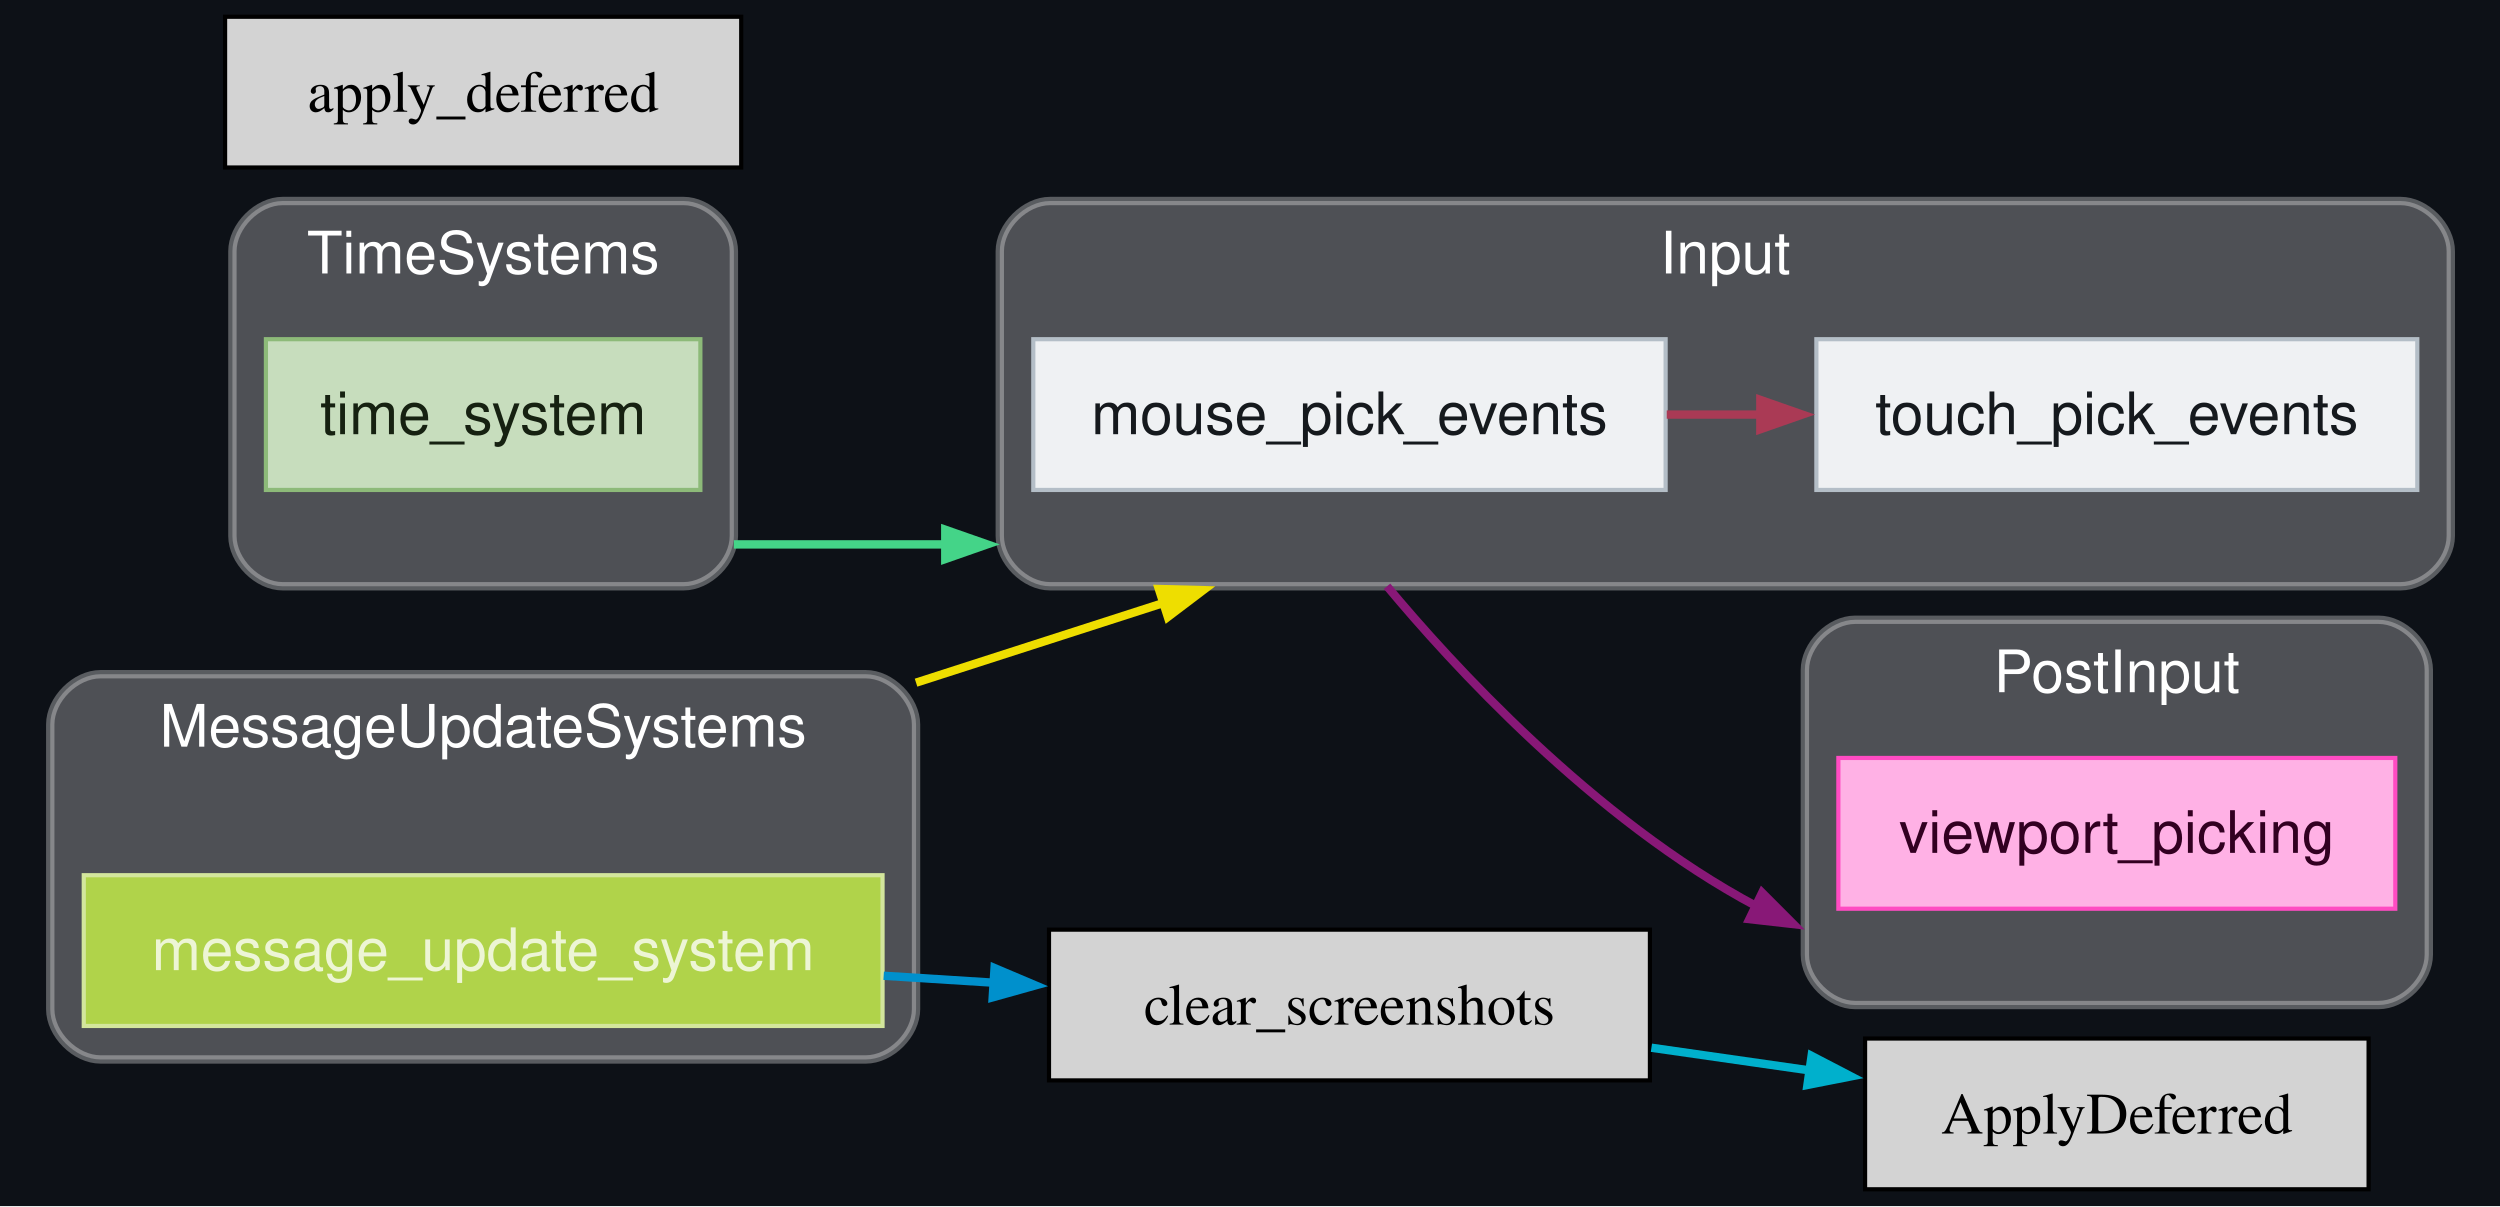
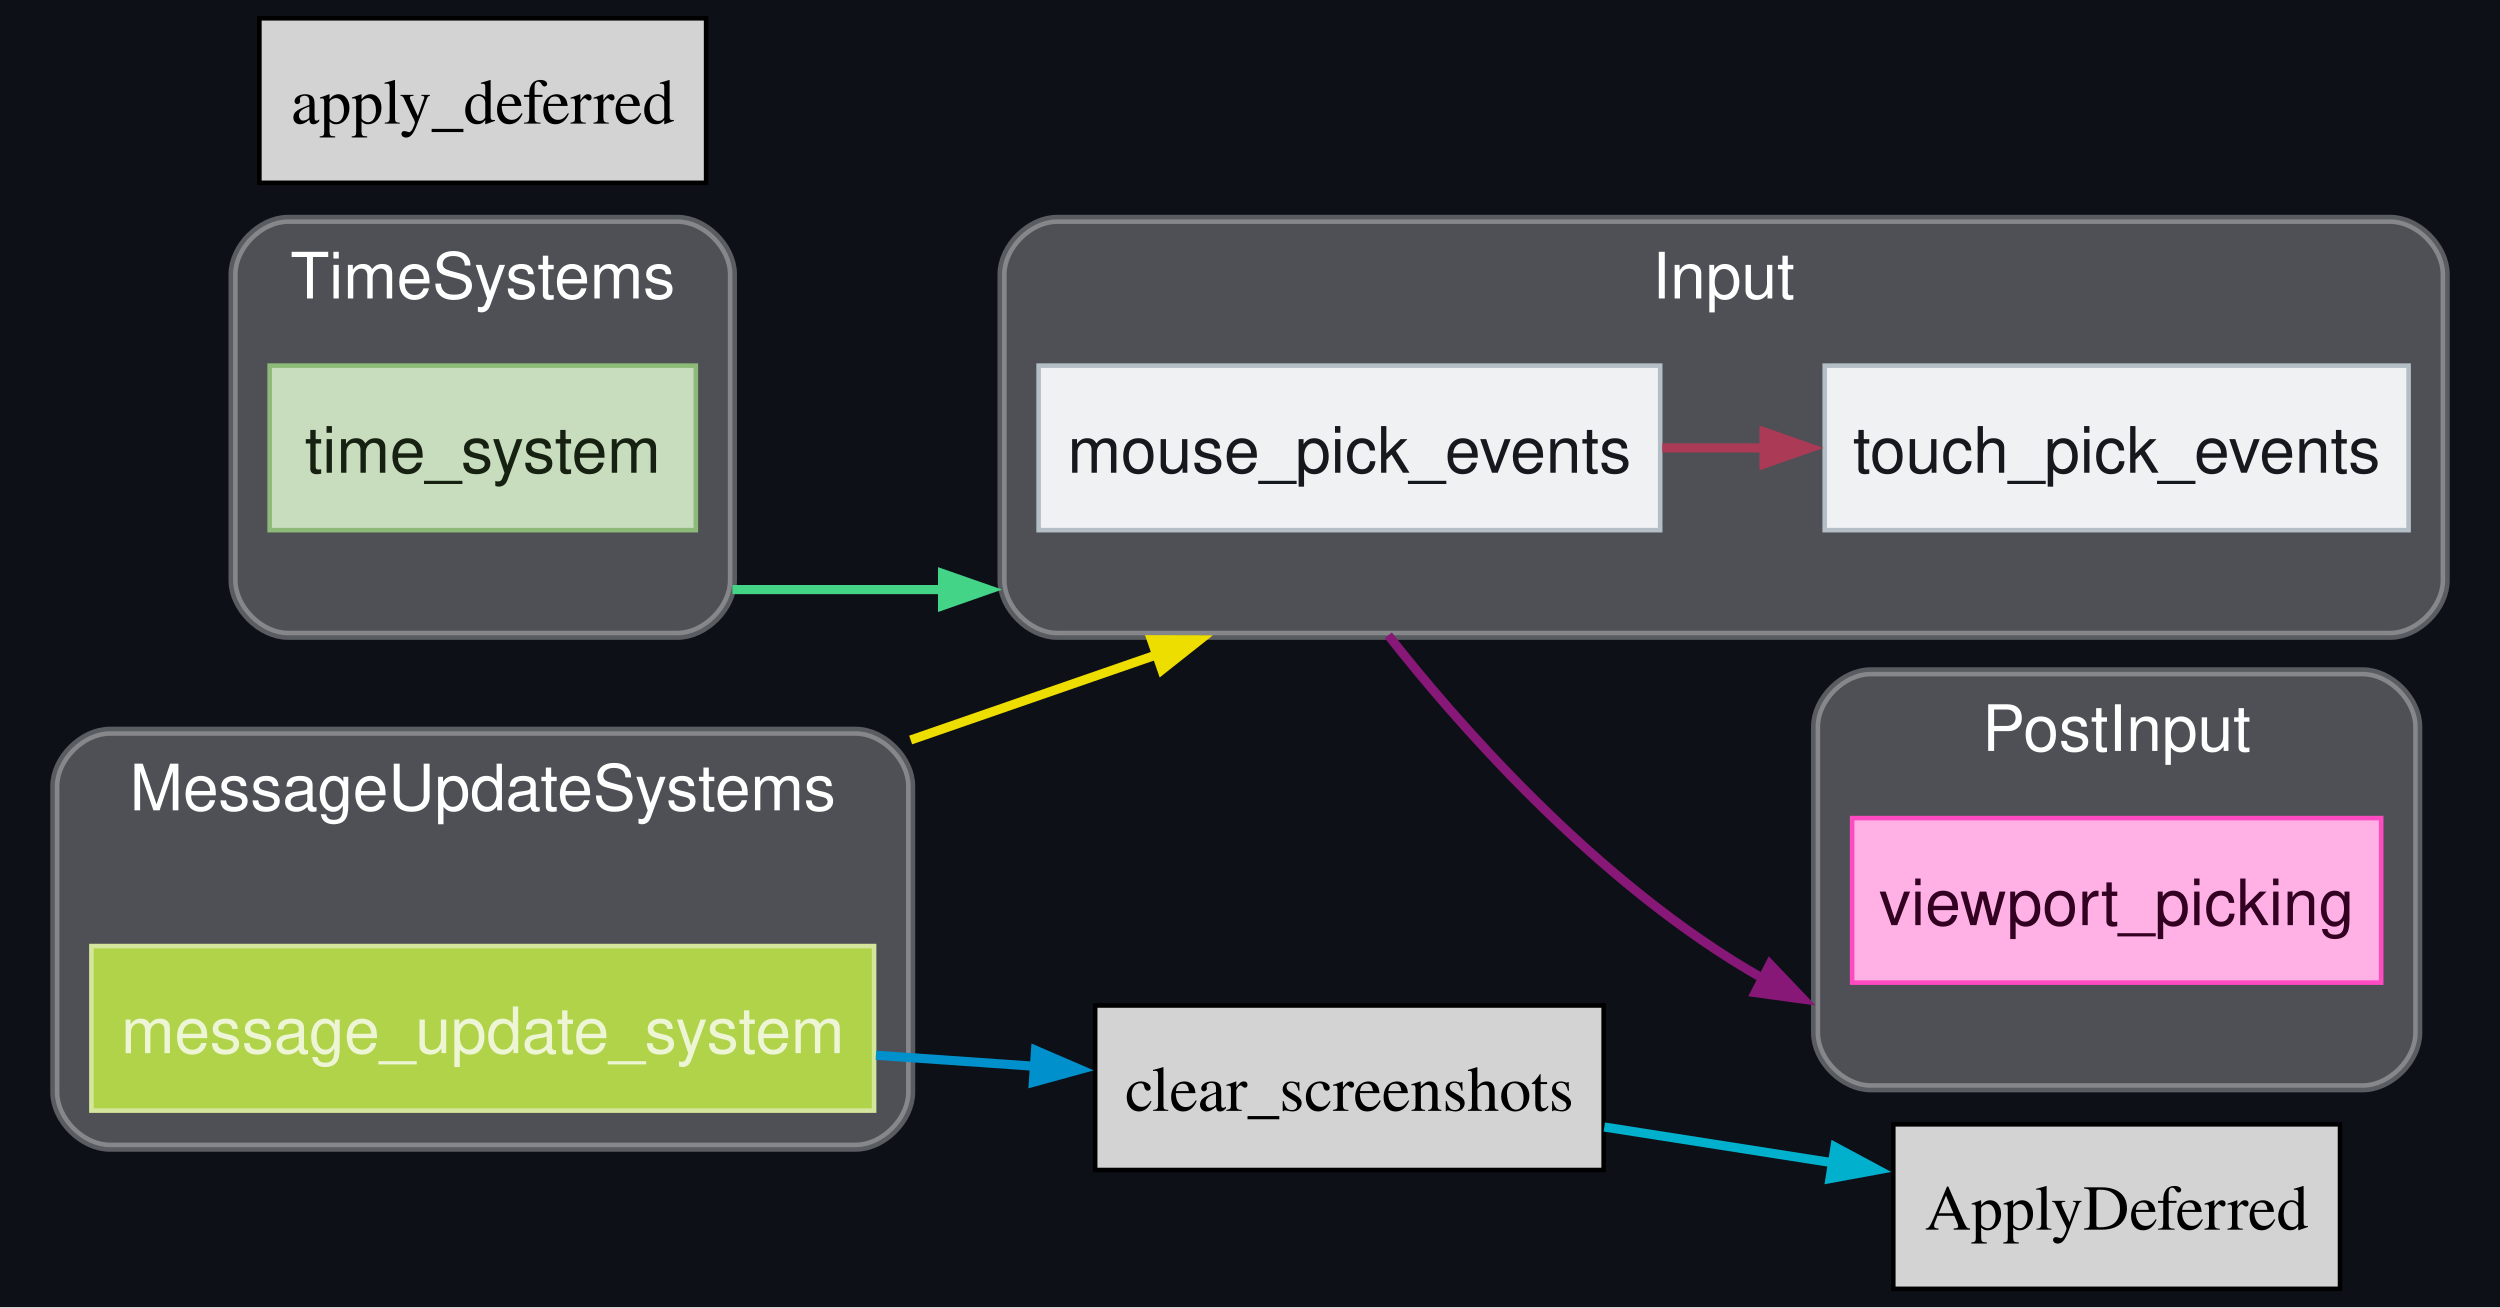
- <svg xmlns="http://www.w3.org/2000/svg" xmlns:xlink="http://www.w3.org/1999/xlink" width="597pt" height="288pt" viewBox="0.00 0.00 597.00 288.00">
-   <g id="graph0" class="graph" transform="scale(1 1) rotate(0) translate(4 284)">
-     <polygon fill="#0d1117" stroke="none" points="-4,4 -4,-284 593.25,-284 593.25,4 -4,4" />
+ <svg xmlns="http://www.w3.org/2000/svg" xmlns:xlink="http://www.w3.org/1999/xlink" width="547pt" height="286pt" viewBox="0.00 0.00 547.00 286.00">
+   <g id="graph0" class="graph" transform="scale(1 1) rotate(0) translate(4 282)">
+     <polygon fill="#0d1117" stroke="none" points="-4,4 -4,-282 543,-282 543,4 -4,4" />
    <g id="clust1" class="cluster">
      <g id="a_clust1">
        <a xlink:title="MessageUpdateSystems">
-           <path fill="#ffffff" fill-opacity="0.267" stroke="#ffffff" stroke-width="2" stroke-opacity="0.314" d="M20,-31C20,-31 202.75,-31 202.75,-31 208.75,-31 214.75,-37 214.75,-43 214.75,-43 214.75,-111 214.75,-111 214.75,-117 208.75,-123 202.75,-123 202.75,-123 20,-123 20,-123 14,-123 8,-117 8,-111 8,-111 8,-43 8,-43 8,-37 14,-31 20,-31" />
-           <text xml:space="preserve" text-anchor="middle" x="111.38" y="-105.7" font-family="Helvetica,sans-Serif" font-size="14.00" fill="#ffffff">MessageUpdateSystems</text>
+           <path fill="#ffffff" fill-opacity="0.267" stroke="#ffffff" stroke-width="2" stroke-opacity="0.314" d="M20,-31C20,-31 183.25,-31 183.25,-31 189.25,-31 195.25,-37 195.25,-43 195.25,-43 195.25,-110 195.25,-110 195.25,-116 189.25,-122 183.25,-122 183.25,-122 20,-122 20,-122 14,-122 8,-116 8,-110 8,-110 8,-43 8,-43 8,-37 14,-31 20,-31" />
+           <text xml:space="preserve" text-anchor="middle" x="101.62" y="-104.7" font-family="Helvetica,sans-Serif" font-size="14.00" fill="#ffffff">MessageUpdateSystems</text>
        </a>
      </g>
    </g>
    <g id="clust2" class="cluster">
      <g id="a_clust2">
        <a xlink:title="TimeSystems">
-           <path fill="#ffffff" fill-opacity="0.267" stroke="#ffffff" stroke-width="2" stroke-opacity="0.314" d="M63.5,-144C63.5,-144 159.25,-144 159.25,-144 165.25,-144 171.25,-150 171.25,-156 171.25,-156 171.25,-224 171.25,-224 171.25,-230 165.25,-236 159.25,-236 159.25,-236 63.5,-236 63.5,-236 57.5,-236 51.5,-230 51.5,-224 51.5,-224 51.5,-156 51.5,-156 51.5,-150 57.5,-144 63.5,-144" />
-           <text xml:space="preserve" text-anchor="middle" x="111.38" y="-218.7" font-family="Helvetica,sans-Serif" font-size="14.00" fill="#ffffff">TimeSystems</text>
+           <path fill="#ffffff" fill-opacity="0.267" stroke="#ffffff" stroke-width="2" stroke-opacity="0.314" d="M59,-143C59,-143 144.25,-143 144.25,-143 150.25,-143 156.25,-149 156.25,-155 156.25,-155 156.25,-222 156.25,-222 156.25,-228 150.25,-234 144.25,-234 144.25,-234 59,-234 59,-234 53,-234 47,-228 47,-222 47,-222 47,-155 47,-155 47,-149 53,-143 59,-143" />
+           <text xml:space="preserve" text-anchor="middle" x="101.62" y="-216.7" font-family="Helvetica,sans-Serif" font-size="14.00" fill="#ffffff">TimeSystems</text>
        </a>
      </g>
    </g>
    <g id="clust3" class="cluster">
      <g id="a_clust3">
        <a xlink:title="PostInput">
-           <path fill="#ffffff" fill-opacity="0.267" stroke="#ffffff" stroke-width="2" stroke-opacity="0.314" d="M439,-44C439,-44 564,-44 564,-44 570,-44 576,-50 576,-56 576,-56 576,-124 576,-124 576,-130 570,-136 564,-136 564,-136 439,-136 439,-136 433,-136 427,-130 427,-124 427,-124 427,-56 427,-56 427,-50 433,-44 439,-44" />
-           <text xml:space="preserve" text-anchor="middle" x="501.5" y="-118.7" font-family="Helvetica,sans-Serif" font-size="14.00" fill="#ffffff">PostInput</text>
+           <path fill="#ffffff" fill-opacity="0.267" stroke="#ffffff" stroke-width="2" stroke-opacity="0.314" d="M405.25,-44C405.25,-44 513,-44 513,-44 519,-44 525,-50 525,-56 525,-56 525,-123 525,-123 525,-129 519,-135 513,-135 513,-135 405.25,-135 405.25,-135 399.25,-135 393.25,-129 393.25,-123 393.25,-123 393.25,-56 393.25,-56 393.25,-50 399.25,-44 405.25,-44" />
+           <text xml:space="preserve" text-anchor="middle" x="459.12" y="-117.7" font-family="Helvetica,sans-Serif" font-size="14.00" fill="#ffffff">PostInput</text>
        </a>
      </g>
    </g>
    <g id="clust4" class="cluster">
      <g id="a_clust4">
        <a xlink:title="Input">
-           <path fill="#ffffff" fill-opacity="0.267" stroke="#ffffff" stroke-width="2" stroke-opacity="0.314" d="M246.75,-144C246.75,-144 569.25,-144 569.25,-144 575.25,-144 581.25,-150 581.25,-156 581.25,-156 581.25,-224 581.25,-224 581.25,-230 575.25,-236 569.25,-236 569.25,-236 246.75,-236 246.75,-236 240.75,-236 234.75,-230 234.75,-224 234.75,-224 234.75,-156 234.75,-156 234.75,-150 240.75,-144 246.75,-144" />
-           <text xml:space="preserve" text-anchor="middle" x="408" y="-218.7" font-family="Helvetica,sans-Serif" font-size="14.00" fill="#ffffff">Input</text>
+           <path fill="#ffffff" fill-opacity="0.267" stroke="#ffffff" stroke-width="2" stroke-opacity="0.314" d="M227.25,-143C227.25,-143 519,-143 519,-143 525,-143 531,-149 531,-155 531,-155 531,-222 531,-222 531,-228 525,-234 519,-234 519,-234 227.25,-234 227.25,-234 221.25,-234 215.25,-228 215.25,-222 215.25,-222 215.25,-155 215.25,-155 215.25,-149 221.25,-143 227.25,-143" />
+           <text xml:space="preserve" text-anchor="middle" x="373.12" y="-216.7" font-family="Helvetica,sans-Serif" font-size="14.00" fill="#ffffff">Input</text>
        </a>
      </g>
    </g>
    <g id="edge1" class="edge">
      <g id="a_edge1">
        <a xlink:title="MessageUpdateSystems → Input">
-           <path fill="none" stroke="#eede00" stroke-width="2" d="M214.75,-120.98C235.66,-127.72 256.58,-134.45 274.01,-140.07" />
-           <polygon fill="#eede00" stroke="#eede00" stroke-width="2" points="272.74,-143.34 283.33,-143.07 274.88,-136.67 272.74,-143.34" />
+           <path fill="none" stroke="#eede00" stroke-width="2" d="M195.25,-120.09C214.26,-126.67 233.33,-133.28 249.35,-138.83" />
+           <polygon fill="#eede00" stroke="#eede00" stroke-width="2" points="247.93,-142.04 258.53,-142.01 250.22,-135.43 247.93,-142.04" />
        </a>
      </g>
    </g>
    <g id="node2" class="node">
      <g id="a_node2">
        <a xlink:title="bevy_ecs::message::update::message_update_system">
-           <polygon fill="#b0d34a" stroke="#d3e69c" points="206.75,-75 16,-75 16,-39 206.75,-39 206.75,-75" />
-           <text xml:space="preserve" text-anchor="middle" x="111.38" y="-52.33" font-family="Helvetica,sans-Serif" font-size="14.00" fill="#edf5d5">message_update_system</text>
+           <polygon fill="#b0d34a" stroke="#d3e69c" points="187.25,-75 16,-75 16,-39 187.25,-39 187.25,-75" />
+           <text xml:space="preserve" text-anchor="middle" x="101.62" y="-51.58" font-family="Helvetica,sans-Serif" font-size="14.00" fill="#edf5d5">message_update_system</text>
        </a>
      </g>
    </g>
    <g id="node10" class="node">
      <g id="a_node10">
        <a xlink:title="bevy_render::view::window::screenshot::clear_screenshots">
-           <polygon fill="lightgrey" stroke="black" points="390,-62 246.5,-62 246.5,-26 390,-26 390,-62" />
-           <text xml:space="preserve" text-anchor="middle" x="318.25" y="-39.33" font-family="Times,serif" font-size="14.00">clear_screenshots</text>
+           <polygon fill="lightgrey" stroke="black" points="346.88,-62 235.62,-62 235.62,-26 346.88,-26 346.88,-62" />
+           <text xml:space="preserve" text-anchor="middle" x="291.25" y="-38.95" font-family="Times,serif" font-size="14.00">clear_screenshots</text>
        </a>
      </g>
    </g>
    <g id="edge6" class="edge">
      <g id="a_edge6">
-         <a xlink:title="SystemTypeSet(fn bevy_ecs::system::exclusive_function_system::ExclusiveFunctionSystem&lt;fn(bevy_ecs::system::system_param::Local&lt;'_, bevy_ecs::change_detection::tick::Tick&gt;), (), bevy_ecs::message::update::message_update_system&gt;()) → clear_screenshots">
-           <path fill="none" stroke="#0090cc" stroke-width="2" d="M207.02,-50.99C215.79,-50.44 224.64,-49.88 233.3,-49.33" />
-           <polygon fill="#0090cc" stroke="#0090cc" stroke-width="2" points="233.5,-52.82 243.26,-48.69 233.06,-45.84 233.5,-52.82" />
+         <a xlink:title="SystemTypeSet:bevy_ecs::message::update::message_update_system → clear_screenshots">
+           <path fill="none" stroke="#0090cc" stroke-width="2" d="M187.65,-51.11C199.29,-50.3 211.11,-49.48 222.39,-48.7" />
+           <polygon fill="#0090cc" stroke="#0090cc" stroke-width="2" points="222.58,-52.2 232.31,-48.01 222.1,-45.21 222.58,-52.2" />
        </a>
      </g>
    </g>
    <g id="edge5" class="edge">
      <g id="a_edge5">
        <a xlink:title="TimeSystems → Input">
-           <path fill="none" stroke="#44d488" stroke-width="2" d="M171.25,-154C187.09,-154 204.63,-154 221.91,-154" />
-           <polygon fill="#44d488" stroke="#44d488" stroke-width="2" points="221.73,-157.5 231.73,-154 221.73,-150.5 221.73,-157.5" />
+           <path fill="none" stroke="#44d488" stroke-width="2" d="M156.25,-153C170.69,-153 186.71,-153 202.49,-153" />
+           <polygon fill="#44d488" stroke="#44d488" stroke-width="2" points="202.23,-156.5 212.23,-153 202.23,-149.5 202.23,-156.5" />
        </a>
      </g>
    </g>
    <g id="node4" class="node">
      <g id="a_node4">
        <a xlink:title="bevy_time::time_system">
-           <polygon fill="#c7ddbd" stroke="#8dba79" points="163.25,-203 59.5,-203 59.5,-167 163.25,-167 163.25,-203" />
-           <text xml:space="preserve" text-anchor="middle" x="111.38" y="-180.32" font-family="Helvetica,sans-Serif" font-size="14.00" fill="#162111">time_system</text>
+           <polygon fill="#c7ddbd" stroke="#8dba79" points="148.25,-202 55,-202 55,-166 148.25,-166 148.25,-202" />
+           <text xml:space="preserve" text-anchor="middle" x="101.62" y="-178.57" font-family="Helvetica,sans-Serif" font-size="14.00" fill="#162111">time_system</text>
        </a>
      </g>
    </g>
    <g id="node6" class="node">
      <g id="a_node6">
        <a xlink:title="bevy_ui::widget::viewport::viewport_picking">
-           <polygon fill="#ffb1e5" stroke="#ff4bc2" points="568,-103 435,-103 435,-67 568,-67 568,-103" />
-           <text xml:space="preserve" text-anchor="middle" x="501.5" y="-80.33" font-family="Helvetica,sans-Serif" font-size="14.00" fill="#320021">viewport_picking</text>
+           <polygon fill="#ffb1e5" stroke="#ff4bc2" points="517,-103 401.25,-103 401.25,-67 517,-67 517,-103" />
+           <text xml:space="preserve" text-anchor="middle" x="459.12" y="-79.58" font-family="Helvetica,sans-Serif" font-size="14.00" fill="#320021">viewport_picking</text>
        </a>
      </g>
    </g>
    <g id="edge2" class="edge">
      <g id="a_edge2">
        <a xlink:title="Input → PostInput">
-           <path fill="none" stroke="#881877" stroke-width="2" d="M327.23,-144C342.14,-126.08 376.28,-88.4 415.56,-67.52" />
-           <polygon fill="#881877" stroke="#881877" stroke-width="2" points="416.79,-70.81 424.27,-63.32 413.75,-64.51 416.79,-70.81" />
+           <path fill="none" stroke="#881877" stroke-width="2" d="M299.76,-143C313.56,-125.39 344.95,-88.71 381.81,-67.85" />
+           <polygon fill="#881877" stroke="#881877" stroke-width="2" points="383.25,-71.05 390.56,-63.38 380.06,-64.82 383.25,-71.05" />
        </a>
      </g>
    </g>
    <g id="node8" class="node">
      <g id="a_node8">
        <a xlink:title="bevy_picking::input::mouse_pick_events">
-           <polygon fill="#eff1f3" stroke="#b4bec7" points="393.75,-203 242.75,-203 242.75,-167 393.75,-167 393.75,-203" />
-           <text xml:space="preserve" text-anchor="middle" x="318.25" y="-180.32" font-family="Helvetica,sans-Serif" font-size="14.00" fill="#15191d">mouse_pick_events</text>
+           <polygon fill="#eff1f3" stroke="#b4bec7" points="359.25,-202 223.25,-202 223.25,-166 359.25,-166 359.25,-202" />
+           <text xml:space="preserve" text-anchor="middle" x="291.25" y="-178.57" font-family="Helvetica,sans-Serif" font-size="14.00" fill="#15191d">mouse_pick_events</text>
        </a>
      </g>
    </g>
    <g id="node9" class="node">
      <g id="a_node9">
        <a xlink:title="bevy_picking::input::touch_pick_events">
-           <polygon fill="#eff1f3" stroke="#b4bec7" points="573.25,-203 429.75,-203 429.75,-167 573.25,-167 573.25,-203" />
-           <text xml:space="preserve" text-anchor="middle" x="501.5" y="-180.32" font-family="Helvetica,sans-Serif" font-size="14.00" fill="#15191d">touch_pick_events</text>
+           <polygon fill="#eff1f3" stroke="#b4bec7" points="523,-202 395.25,-202 395.25,-166 523,-166 523,-202" />
+           <text xml:space="preserve" text-anchor="middle" x="459.12" y="-178.57" font-family="Helvetica,sans-Serif" font-size="14.00" fill="#15191d">touch_pick_events</text>
        </a>
      </g>
    </g>
    <g id="edge4" class="edge">
      <g id="a_edge4">
        <a xlink:title="mouse_pick_events → touch_pick_events">
-           <path fill="none" stroke="#aa3a55" stroke-width="2" d="M394.02,-185C401.42,-185 408.97,-185 416.46,-185" />
-           <polygon fill="#aa3a55" stroke="#aa3a55" stroke-width="2" points="416.37,-188.5 426.37,-185 416.37,-181.5 416.37,-188.5" />
+           <path fill="none" stroke="#aa3a55" stroke-width="2" d="M359.72,-184C367.1,-184 374.64,-184 382.12,-184" />
+           <polygon fill="#aa3a55" stroke="#aa3a55" stroke-width="2" points="381.97,-187.5 391.97,-184 381.97,-180.5 381.97,-187.5" />
        </a>
      </g>
    </g>
    <g id="node12" class="node">
-       <polygon fill="lightgrey" stroke="black" points="561.62,-36 441.38,-36 441.38,0 561.62,0 561.62,-36" />
-       <text xml:space="preserve" text-anchor="middle" x="501.5" y="-13.32" font-family="Times,serif" font-size="14.00">ApplyDeferred</text>
+       <polygon fill="lightgrey" stroke="black" points="508,-36 410.25,-36 410.25,0 508,0 508,-36" />
+       <text xml:space="preserve" text-anchor="middle" x="459.12" y="-12.95" font-family="Times,serif" font-size="14.00">ApplyDeferred</text>
    </g>
    <g id="edge3" class="edge">
      <g id="a_edge3">
-         <a xlink:title="clear_screenshots → SystemTypeSet(fn bevy_ecs::schedule::executor::ApplyDeferred())">
-           <path fill="none" stroke="#00b0cc" stroke-width="2" d="M390.36,-33.8C402.8,-32.01 415.76,-30.16 428.23,-28.37" />
-           <polygon fill="#00b0cc" stroke="#00b0cc" stroke-width="2" points="428.61,-31.85 438.01,-26.96 427.62,-24.92 428.61,-31.85" />
+         <a xlink:title="clear_screenshots → SystemTypeSet:bevy_ecs::schedule::executor::ApplyDeferred">
+           <path fill="none" stroke="#00b0cc" stroke-width="2" d="M347.02,-35.41C363.03,-32.91 380.63,-30.15 397.01,-27.58" />
+           <polygon fill="#00b0cc" stroke="#00b0cc" stroke-width="2" points="397.5,-31.05 406.83,-26.04 396.41,-24.13 397.5,-31.05" />
        </a>
      </g>
    </g>
    <g id="node11" class="node">
      <g id="a_node11">
        <a xlink:title="bevy_ecs::apply_deferred">
-           <polygon fill="lightgrey" stroke="black" points="173,-280 49.75,-280 49.75,-244 173,-244 173,-280" />
-           <text xml:space="preserve" text-anchor="middle" x="111.38" y="-257.32" font-family="Times,serif" font-size="14.00">apply_deferred</text>
+           <polygon fill="lightgrey" stroke="black" points="150.5,-278 52.75,-278 52.75,-242 150.5,-242 150.5,-278" />
+           <text xml:space="preserve" text-anchor="middle" x="101.62" y="-254.95" font-family="Times,serif" font-size="14.00">apply_deferred</text>
        </a>
      </g>
    </g>
  </g>
</svg>
